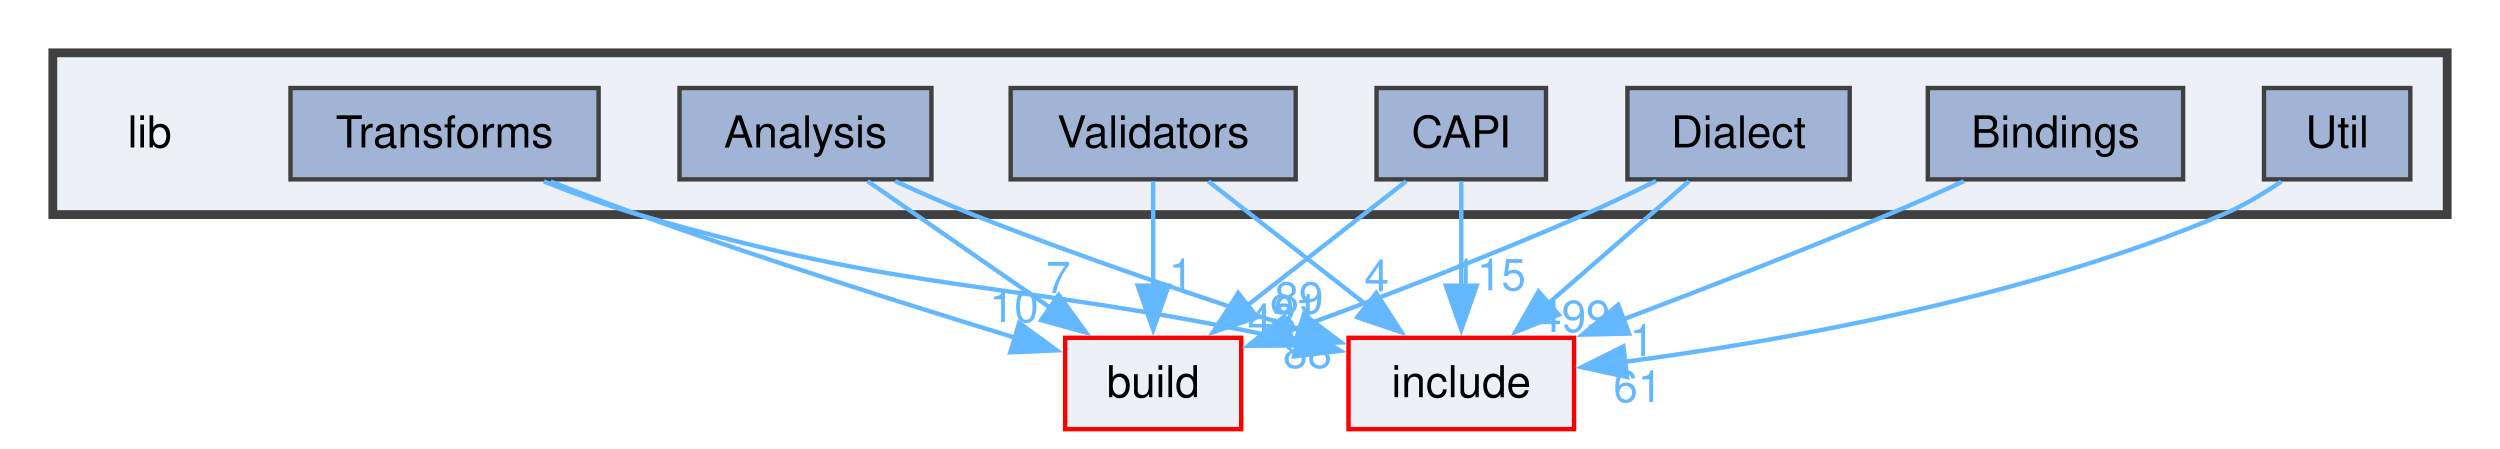
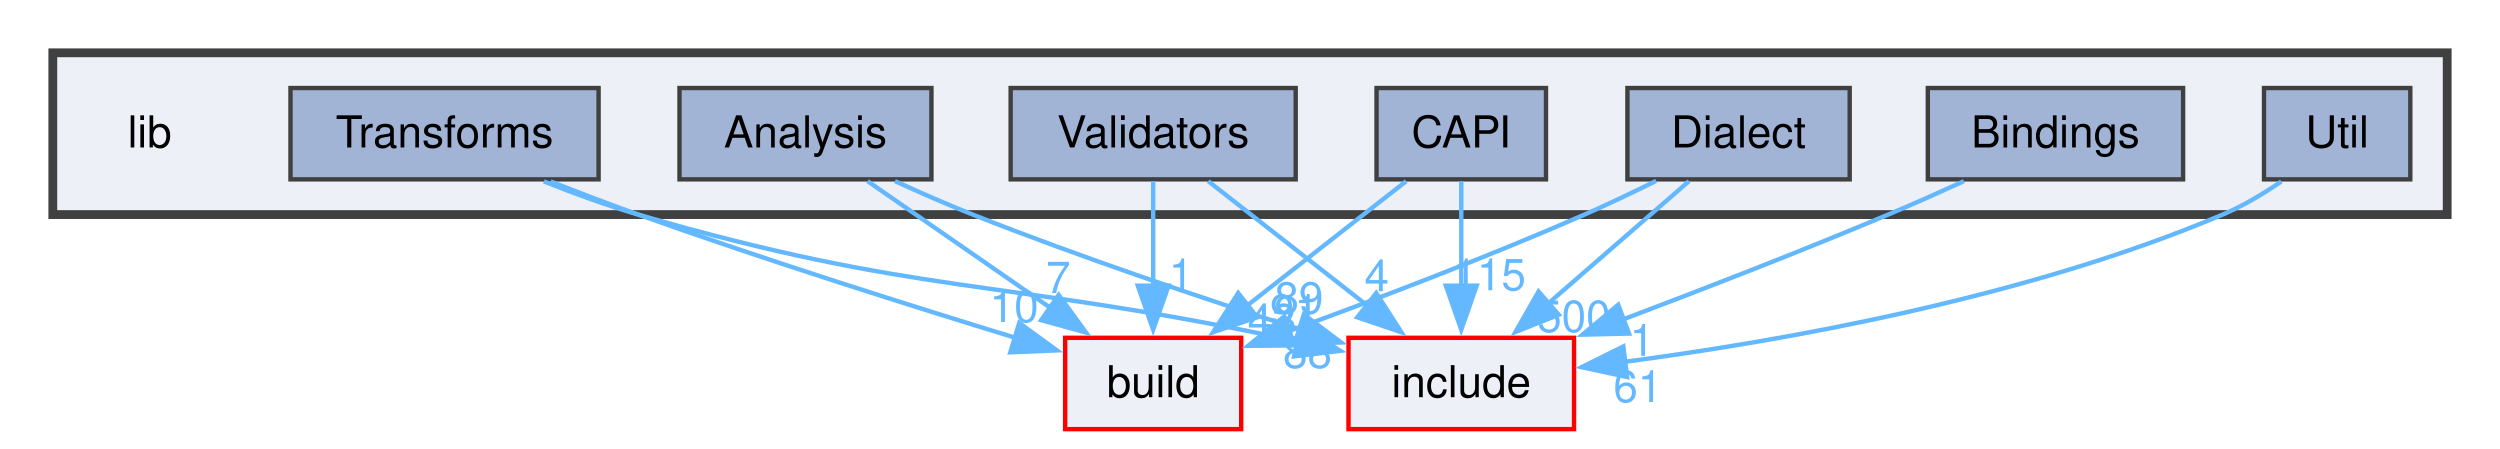
<svg xmlns="http://www.w3.org/2000/svg" xmlns:xlink="http://www.w3.org/1999/xlink" width="568pt" height="102pt" viewBox="0.00 0.00 568.00 102.00">
  <g id="graph0" class="graph" transform="scale(1 1) rotate(0) translate(4 97.5)">
    <g id="clust1" class="cluster">
      <g id="a_clust1">
        <a xlink:href="dir_97aefd0d527b934f1d99a682da8fe6a9.html" target="_top">
          <polygon fill="#edf0f7" stroke="#404040" stroke-width="2" points="8,-48.75 8,-85.5 552,-85.5 552,-48.75 8,-48.75" />
        </a>
      </g>
    </g>
    <g id="node1" class="node">
      <text xml:space="preserve" text-anchor="middle" x="30" y="-64" font-family="Helvetica,sans-Serif" font-size="10.00">lib</text>
    </g>
    <g id="node2" class="node">
      <g id="a_node2">
        <a xlink:href="dir_a25db018342d3ae6c7e6779086c18378.html" target="_top" xlink:title="Analysis">
          <polygon fill="#a2b4d6" stroke="#404040" points="207.62,-77.5 150.38,-77.5 150.38,-56.75 207.62,-56.75 207.62,-77.5" />
          <text xml:space="preserve" text-anchor="middle" x="179" y="-64" font-family="Helvetica,sans-Serif" font-size="10.00">Analysis</text>
        </a>
      </g>
    </g>
    <g id="node9" class="node">
      <g id="a_node9">
        <a xlink:href="dir_4fef79e7177ba769987a8da36c892c5f.html" target="_top" xlink:title="build">
          <polygon fill="#edf0f7" stroke="red" points="278,-20.75 238,-20.75 238,0 278,0 278,-20.75" />
          <text xml:space="preserve" text-anchor="middle" x="258" y="-7.25" font-family="Helvetica,sans-Serif" font-size="10.00">build</text>
        </a>
      </g>
    </g>
    <g id="edge1" class="edge">
      <g id="a_edge1">
        <a xlink:href="dir_000002_000010.html" target="_top">
          <path fill="none" stroke="#63b8ff" d="M193.12,-56.34C204.69,-48.32 221.3,-36.81 234.82,-27.44" />
          <polygon fill="#63b8ff" stroke="#63b8ff" points="236.53,-30.51 242.75,-21.94 232.54,-24.76 236.53,-30.51" />
        </a>
      </g>
      <g id="a_edge1-headlabel">
        <a xlink:href="dir_000002_000010.html" target="_top" xlink:title="7">
          <text xml:space="preserve" text-anchor="middle" x="236.44" y="-30.91" font-family="Helvetica,sans-Serif" font-size="10.00" fill="#63b8ff">7</text>
        </a>
      </g>
    </g>
    <g id="node10" class="node">
      <g id="a_node10">
        <a xlink:href="dir_d44c64559bbebec7f509842c48db8b23.html" target="_top" xlink:title="include">
          <polygon fill="#edf0f7" stroke="red" points="353.62,-20.75 302.38,-20.75 302.38,0 353.62,0 353.62,-20.75" />
          <text xml:space="preserve" text-anchor="middle" x="328" y="-7.25" font-family="Helvetica,sans-Serif" font-size="10.00">include</text>
        </a>
      </g>
    </g>
    <g id="edge2" class="edge">
      <g id="a_edge2">
        <a xlink:href="dir_000002_000040.html" target="_top">
          <path fill="none" stroke="#63b8ff" d="M199.34,-56.35C205.01,-53.76 211.2,-51.05 217,-48.75 241.47,-39.07 269.58,-29.62 291.38,-22.65" />
          <polygon fill="#63b8ff" stroke="#63b8ff" points="292.23,-26.05 300.71,-19.69 290.12,-19.37 292.23,-26.05" />
        </a>
      </g>
      <g id="a_edge2-headlabel">
        <a xlink:href="dir_000002_000040.html" target="_top" xlink:title="89">
          <text xml:space="preserve" text-anchor="middle" x="291.11" y="-26.26" font-family="Helvetica,sans-Serif" font-size="10.00" fill="#63b8ff">89</text>
        </a>
      </g>
    </g>
    <g id="node3" class="node">
      <g id="a_node3">
        <a xlink:href="dir_9f56ffaf3d8f8de92886e7fdaecbdb83.html" target="_top" xlink:title="Bindings">
          <polygon fill="#a2b4d6" stroke="#404040" points="492,-77.5 434,-77.5 434,-56.75 492,-56.75 492,-77.5" />
          <text xml:space="preserve" text-anchor="middle" x="463" y="-64" font-family="Helvetica,sans-Serif" font-size="10.00">Bindings</text>
        </a>
      </g>
    </g>
    <g id="edge3" class="edge">
      <g id="a_edge3">
        <a xlink:href="dir_000006_000040.html" target="_top">
          <path fill="none" stroke="#63b8ff" d="M442.2,-56.34C436.64,-53.8 430.62,-51.11 425,-48.75 405.3,-40.46 383.07,-31.84 364.87,-24.97" />
          <polygon fill="#63b8ff" stroke="#63b8ff" points="366.12,-21.71 355.53,-21.47 363.66,-28.26 366.12,-21.71" />
        </a>
      </g>
      <g id="a_edge3-headlabel">
        <a xlink:href="dir_000006_000040.html" target="_top" xlink:title="1">
          <text xml:space="preserve" text-anchor="middle" x="369.06" y="-16.65" font-family="Helvetica,sans-Serif" font-size="10.00" fill="#63b8ff">1</text>
        </a>
      </g>
    </g>
    <g id="node4" class="node">
      <g id="a_node4">
        <a xlink:href="dir_2333218f17efae3e90b6d759a11695c8.html" target="_top" xlink:title="CAPI">
          <polygon fill="#a2b4d6" stroke="#404040" points="347.25,-77.5 308.75,-77.5 308.75,-56.75 347.25,-56.75 347.25,-77.5" />
          <text xml:space="preserve" text-anchor="middle" x="328" y="-64" font-family="Helvetica,sans-Serif" font-size="10.00">CAPI</text>
        </a>
      </g>
    </g>
    <g id="edge4" class="edge">
      <g id="a_edge4">
        <a xlink:href="dir_000012_000010.html" target="_top">
          <path fill="none" stroke="#63b8ff" d="M315.49,-56.34C305.43,-48.47 291.09,-37.25 279.24,-27.99" />
          <polygon fill="#63b8ff" stroke="#63b8ff" points="281.63,-25.41 271.6,-22.01 277.32,-30.93 281.63,-25.41" />
        </a>
      </g>
      <g id="a_edge4-headlabel">
        <a xlink:href="dir_000012_000010.html" target="_top" xlink:title="43">
          <text xml:space="preserve" text-anchor="middle" x="285.02" y="-21.34" font-family="Helvetica,sans-Serif" font-size="10.00" fill="#63b8ff">43</text>
        </a>
      </g>
    </g>
    <g id="edge5" class="edge">
      <g id="a_edge5">
        <a xlink:href="dir_000012_000040.html" target="_top">
          <path fill="none" stroke="#63b8ff" d="M328,-56.34C328,-49.72 328,-40.72 328,-32.52" />
          <polygon fill="#63b8ff" stroke="#63b8ff" points="331.5,-32.59 328,-22.59 324.5,-32.59 331.5,-32.59" />
        </a>
      </g>
      <g id="a_edge5-headlabel">
        <a xlink:href="dir_000012_000040.html" target="_top" xlink:title="115">
          <text xml:space="preserve" text-anchor="middle" x="334.34" y="-31.55" font-family="Helvetica,sans-Serif" font-size="10.00" fill="#63b8ff">115</text>
        </a>
      </g>
    </g>
    <g id="node5" class="node">
      <g id="a_node5">
        <a xlink:href="dir_1a25ec519b6c1121408b67cc33ce3f15.html" target="_top" xlink:title="Dialect">
          <polygon fill="#a2b4d6" stroke="#404040" points="416.25,-77.5 365.75,-77.5 365.75,-56.75 416.25,-56.75 416.25,-77.5" />
          <text xml:space="preserve" text-anchor="middle" x="391" y="-64" font-family="Helvetica,sans-Serif" font-size="10.00">Dialect</text>
        </a>
      </g>
    </g>
    <g id="edge7" class="edge">
      <g id="a_edge7">
        <a xlink:href="dir_000024_000010.html" target="_top">
          <path fill="none" stroke="#63b8ff" d="M372.27,-56.41C367.05,-53.82 361.34,-51.09 356,-48.75 333.83,-39.05 308.26,-29.34 288.8,-22.26" />
          <polygon fill="#63b8ff" stroke="#63b8ff" points="290.14,-19.02 279.55,-18.92 287.77,-25.6 290.14,-19.02" />
        </a>
      </g>
      <g id="a_edge7-headlabel">
        <a xlink:href="dir_000024_000010.html" target="_top" xlink:title="88">
          <text xml:space="preserve" text-anchor="middle" x="293.06" y="-13.93" font-family="Helvetica,sans-Serif" font-size="10.00" fill="#63b8ff">88</text>
        </a>
      </g>
    </g>
    <g id="edge6" class="edge">
      <g id="a_edge6">
        <a xlink:href="dir_000024_000040.html" target="_top">
          <path fill="none" stroke="#63b8ff" d="M379.74,-56.34C370.87,-48.63 358.29,-37.7 347.75,-28.54" />
          <polygon fill="#63b8ff" stroke="#63b8ff" points="350.15,-25.99 340.31,-22.07 345.56,-31.27 350.15,-25.99" />
        </a>
      </g>
      <g id="a_edge6-headlabel">
-         <a xlink:href="dir_000024_000040.html" target="_top" xlink:title="499">
-           <text xml:space="preserve" text-anchor="middle" x="353.59" y="-22.09" font-family="Helvetica,sans-Serif" font-size="10.00" fill="#63b8ff">499</text>
+         <a xlink:href="dir_000024_000040.html" target="_top" xlink:title="500">
+           <text xml:space="preserve" text-anchor="middle" x="353.59" y="-22.09" font-family="Helvetica,sans-Serif" font-size="10.00" fill="#63b8ff">500</text>
        </a>
      </g>
    </g>
    <g id="node6" class="node">
      <g id="a_node6">
        <a xlink:href="dir_a72932e0778af28115095468f6286ff8.html" target="_top" xlink:title="Transforms">
          <polygon fill="#a2b4d6" stroke="#404040" points="132,-77.5 62,-77.5 62,-56.75 132,-56.75 132,-77.5" />
          <text xml:space="preserve" text-anchor="middle" x="97" y="-64" font-family="Helvetica,sans-Serif" font-size="10.00">Transforms</text>
        </a>
      </g>
    </g>
    <g id="edge8" class="edge">
      <g id="a_edge8">
        <a xlink:href="dir_000152_000010.html" target="_top">
          <path fill="none" stroke="#63b8ff" d="M121.1,-56.27C127.53,-53.74 134.5,-51.07 141,-48.75 169.82,-38.47 203.1,-27.97 226.78,-20.73" />
          <polygon fill="#63b8ff" stroke="#63b8ff" points="227.57,-24.14 236.12,-17.89 225.54,-17.45 227.57,-24.14" />
        </a>
      </g>
      <g id="a_edge8-headlabel">
        <a xlink:href="dir_000152_000010.html" target="_top" xlink:title="10">
          <text xml:space="preserve" text-anchor="middle" x="226.41" y="-24.34" font-family="Helvetica,sans-Serif" font-size="10.00" fill="#63b8ff">10</text>
        </a>
      </g>
    </g>
    <g id="edge9" class="edge">
      <g id="a_edge9">
        <a xlink:href="dir_000152_000040.html" target="_top">
          <path fill="none" stroke="#63b8ff" d="M119.56,-56.28C126.36,-53.57 133.9,-50.81 141,-48.75 204.45,-30.31 222.34,-34.34 287,-20.75 288.37,-20.46 289.76,-20.17 291.16,-19.86" />
          <polygon fill="#63b8ff" stroke="#63b8ff" points="291.52,-23.37 300.53,-17.79 290.01,-16.53 291.52,-23.37" />
        </a>
      </g>
      <g id="a_edge9-headlabel">
        <a xlink:href="dir_000152_000040.html" target="_top" xlink:title="91">
          <text xml:space="preserve" text-anchor="middle" x="290.1" y="-23.47" font-family="Helvetica,sans-Serif" font-size="10.00" fill="#63b8ff">91</text>
        </a>
      </g>
    </g>
    <g id="node7" class="node">
      <g id="a_node7">
        <a xlink:href="dir_862d3276083eaac55caed79b9120bf29.html" target="_top" xlink:title="Util">
          <polygon fill="#a2b4d6" stroke="#404040" points="543.62,-77.5 510.38,-77.5 510.38,-56.75 543.62,-56.75 543.62,-77.5" />
          <text xml:space="preserve" text-anchor="middle" x="527" y="-64" font-family="Helvetica,sans-Serif" font-size="10.00">Util</text>
        </a>
      </g>
    </g>
    <g id="edge10" class="edge">
      <g id="a_edge10">
        <a xlink:href="dir_000164_000040.html" target="_top">
          <path fill="none" stroke="#63b8ff" d="M514.32,-56.27C510.25,-53.49 505.6,-50.7 501,-48.75 456.39,-29.84 401.11,-20.05 365.22,-15.31" />
          <polygon fill="#63b8ff" stroke="#63b8ff" points="365.69,-11.84 355.33,-14.08 364.83,-18.79 365.69,-11.84" />
        </a>
      </g>
      <g id="a_edge10-headlabel">
        <a xlink:href="dir_000164_000040.html" target="_top" xlink:title="61">
          <text xml:space="preserve" text-anchor="middle" x="368.11" y="-6.16" font-family="Helvetica,sans-Serif" font-size="10.00" fill="#63b8ff">61</text>
        </a>
      </g>
    </g>
    <g id="node8" class="node">
      <g id="a_node8">
        <a xlink:href="dir_1c45e0468e85d64cc0db703544d53718.html" target="_top" xlink:title="Validators">
          <polygon fill="#a2b4d6" stroke="#404040" points="290.38,-77.5 225.62,-77.5 225.62,-56.75 290.38,-56.75 290.38,-77.5" />
          <text xml:space="preserve" text-anchor="middle" x="258" y="-64" font-family="Helvetica,sans-Serif" font-size="10.00">Validators</text>
        </a>
      </g>
    </g>
    <g id="edge11" class="edge">
      <g id="a_edge11">
        <a xlink:href="dir_000167_000010.html" target="_top">
          <path fill="none" stroke="#63b8ff" d="M258,-56.34C258,-49.72 258,-40.72 258,-32.52" />
          <polygon fill="#63b8ff" stroke="#63b8ff" points="261.5,-32.59 258,-22.59 254.5,-32.59 261.5,-32.59" />
        </a>
      </g>
      <g id="a_edge11-headlabel">
        <a xlink:href="dir_000167_000010.html" target="_top" xlink:title="1">
          <text xml:space="preserve" text-anchor="middle" x="264.34" y="-31.55" font-family="Helvetica,sans-Serif" font-size="10.00" fill="#63b8ff">1</text>
        </a>
      </g>
    </g>
    <g id="edge12" class="edge">
      <g id="a_edge12">
        <a xlink:href="dir_000167_000040.html" target="_top">
          <path fill="none" stroke="#63b8ff" d="M270.51,-56.34C280.57,-48.47 294.91,-37.25 306.76,-27.99" />
          <polygon fill="#63b8ff" stroke="#63b8ff" points="308.68,-30.93 314.4,-22.01 304.37,-25.41 308.68,-30.93" />
        </a>
      </g>
      <g id="a_edge12-headlabel">
        <a xlink:href="dir_000167_000040.html" target="_top" xlink:title="4">
          <text xml:space="preserve" text-anchor="middle" x="308.79" y="-31.32" font-family="Helvetica,sans-Serif" font-size="10.00" fill="#63b8ff">4</text>
        </a>
      </g>
    </g>
  </g>
</svg>
